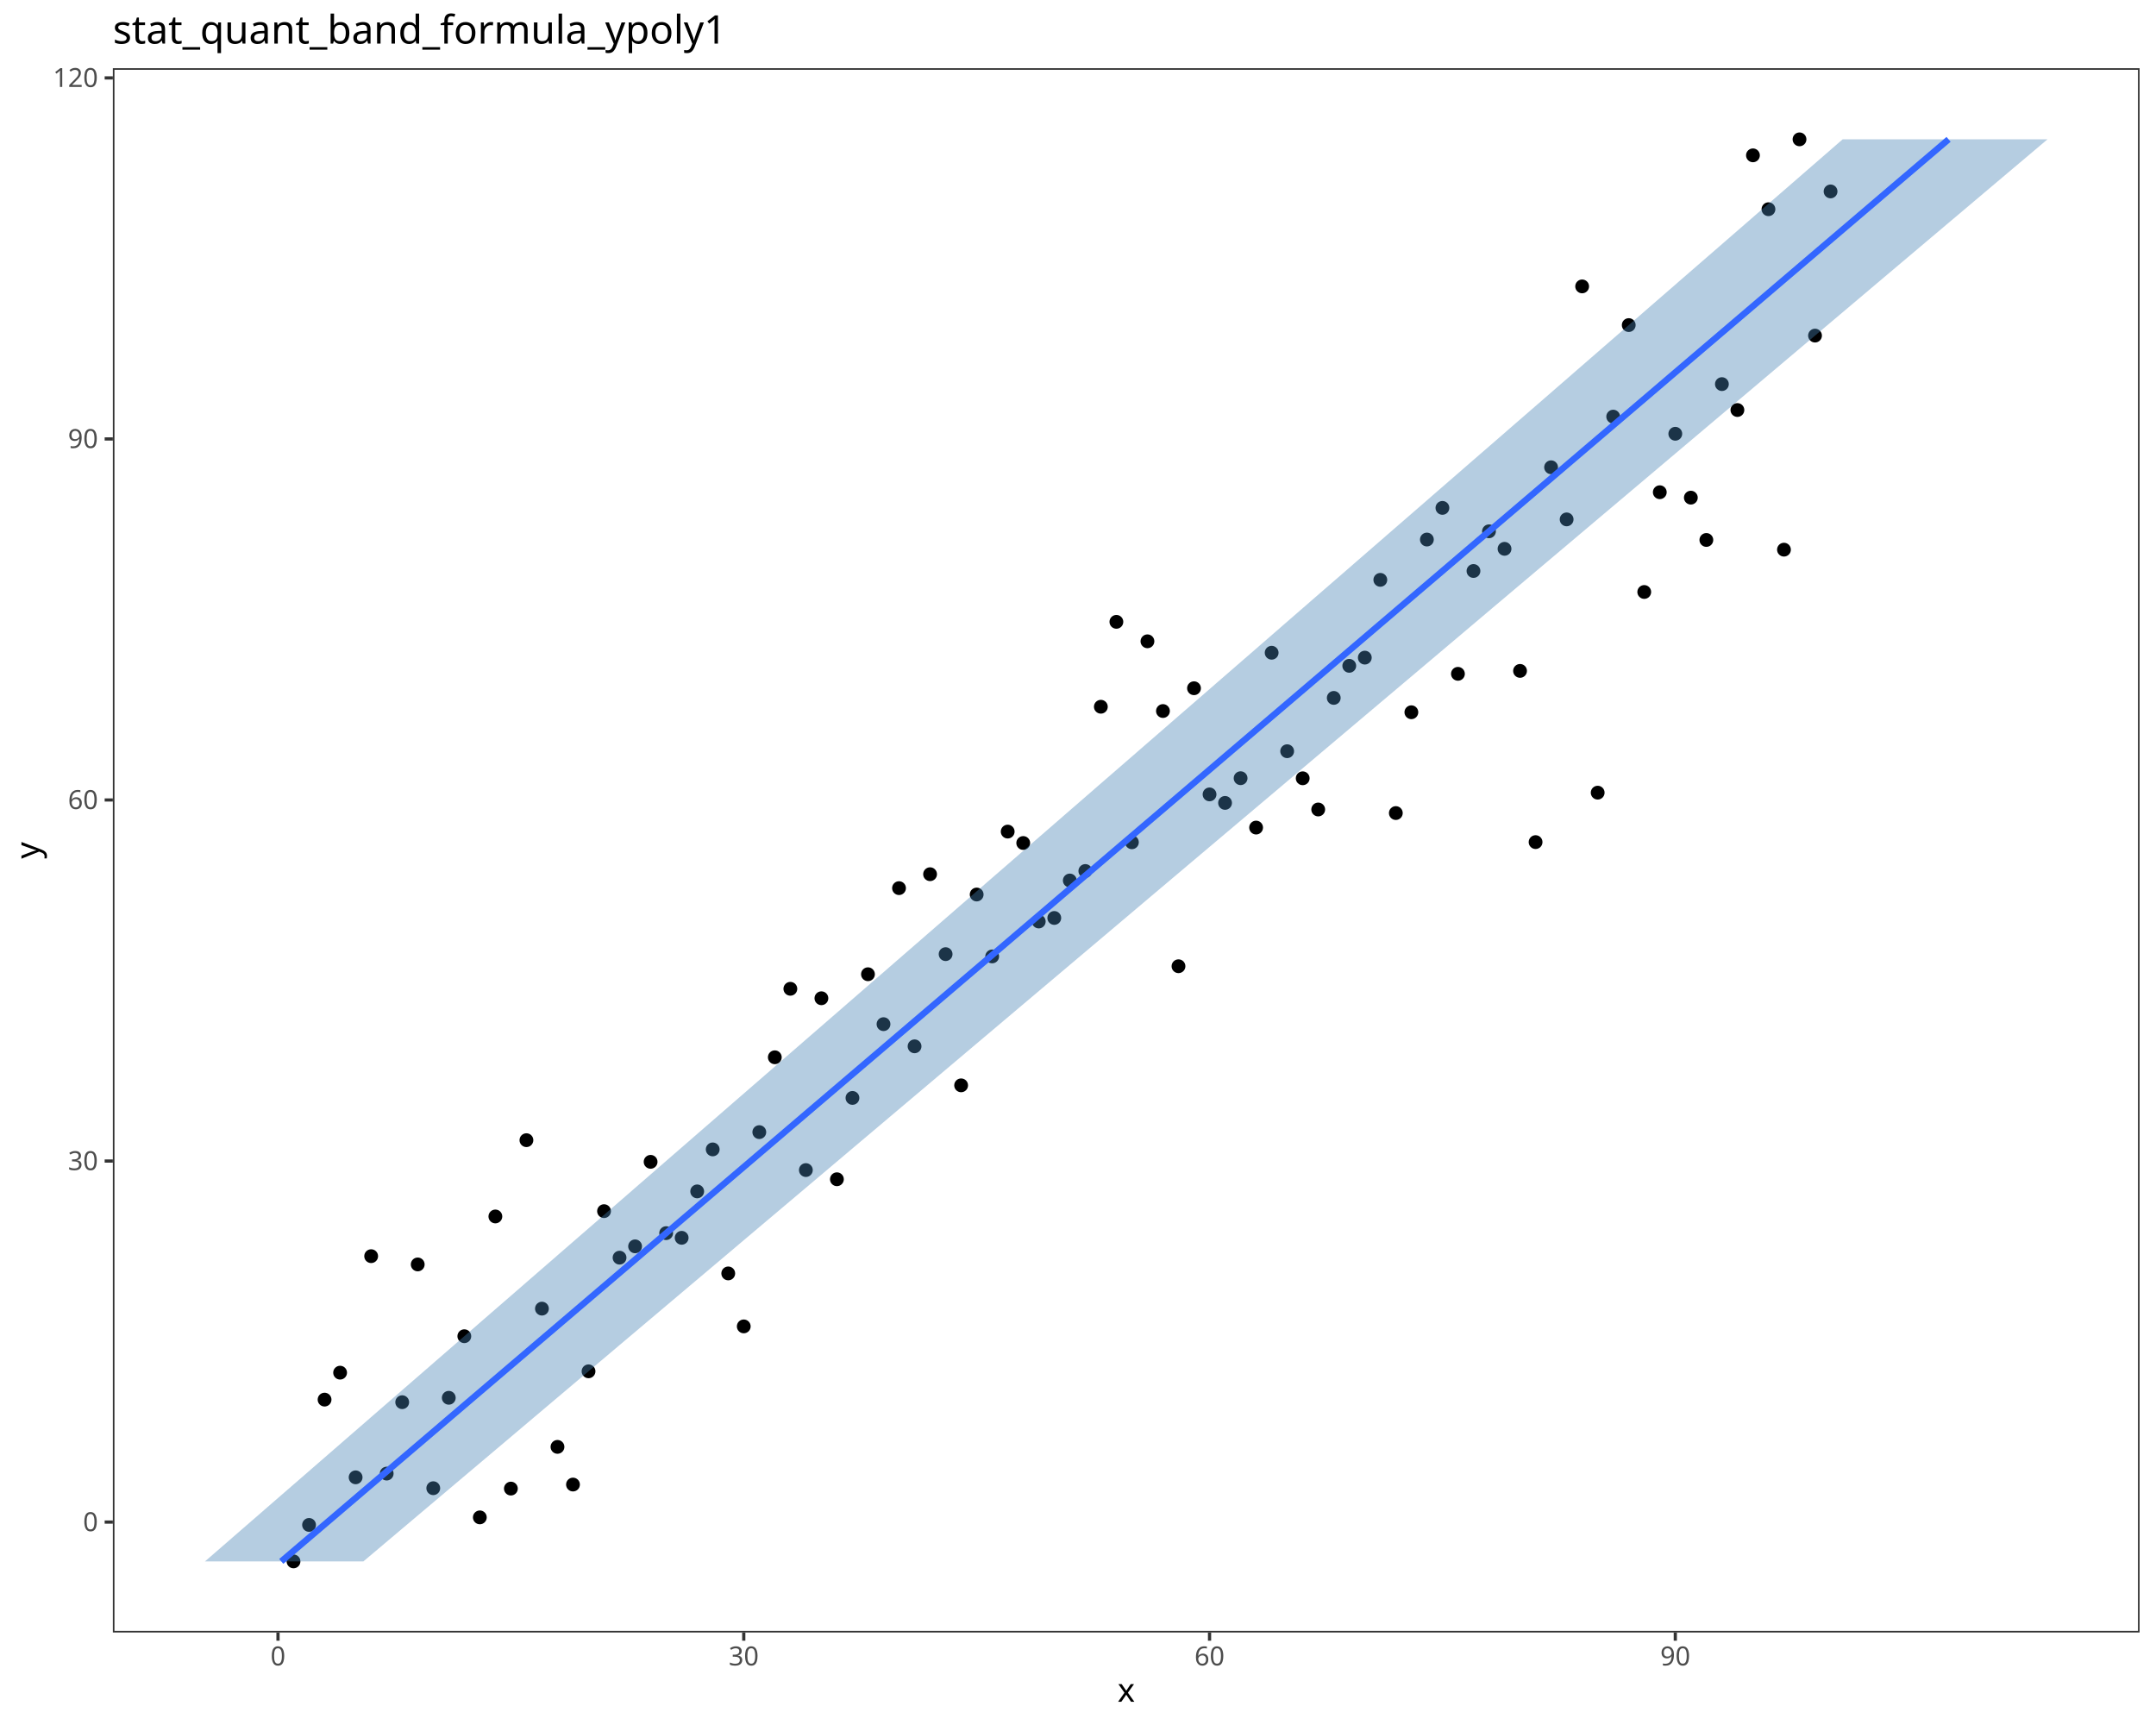
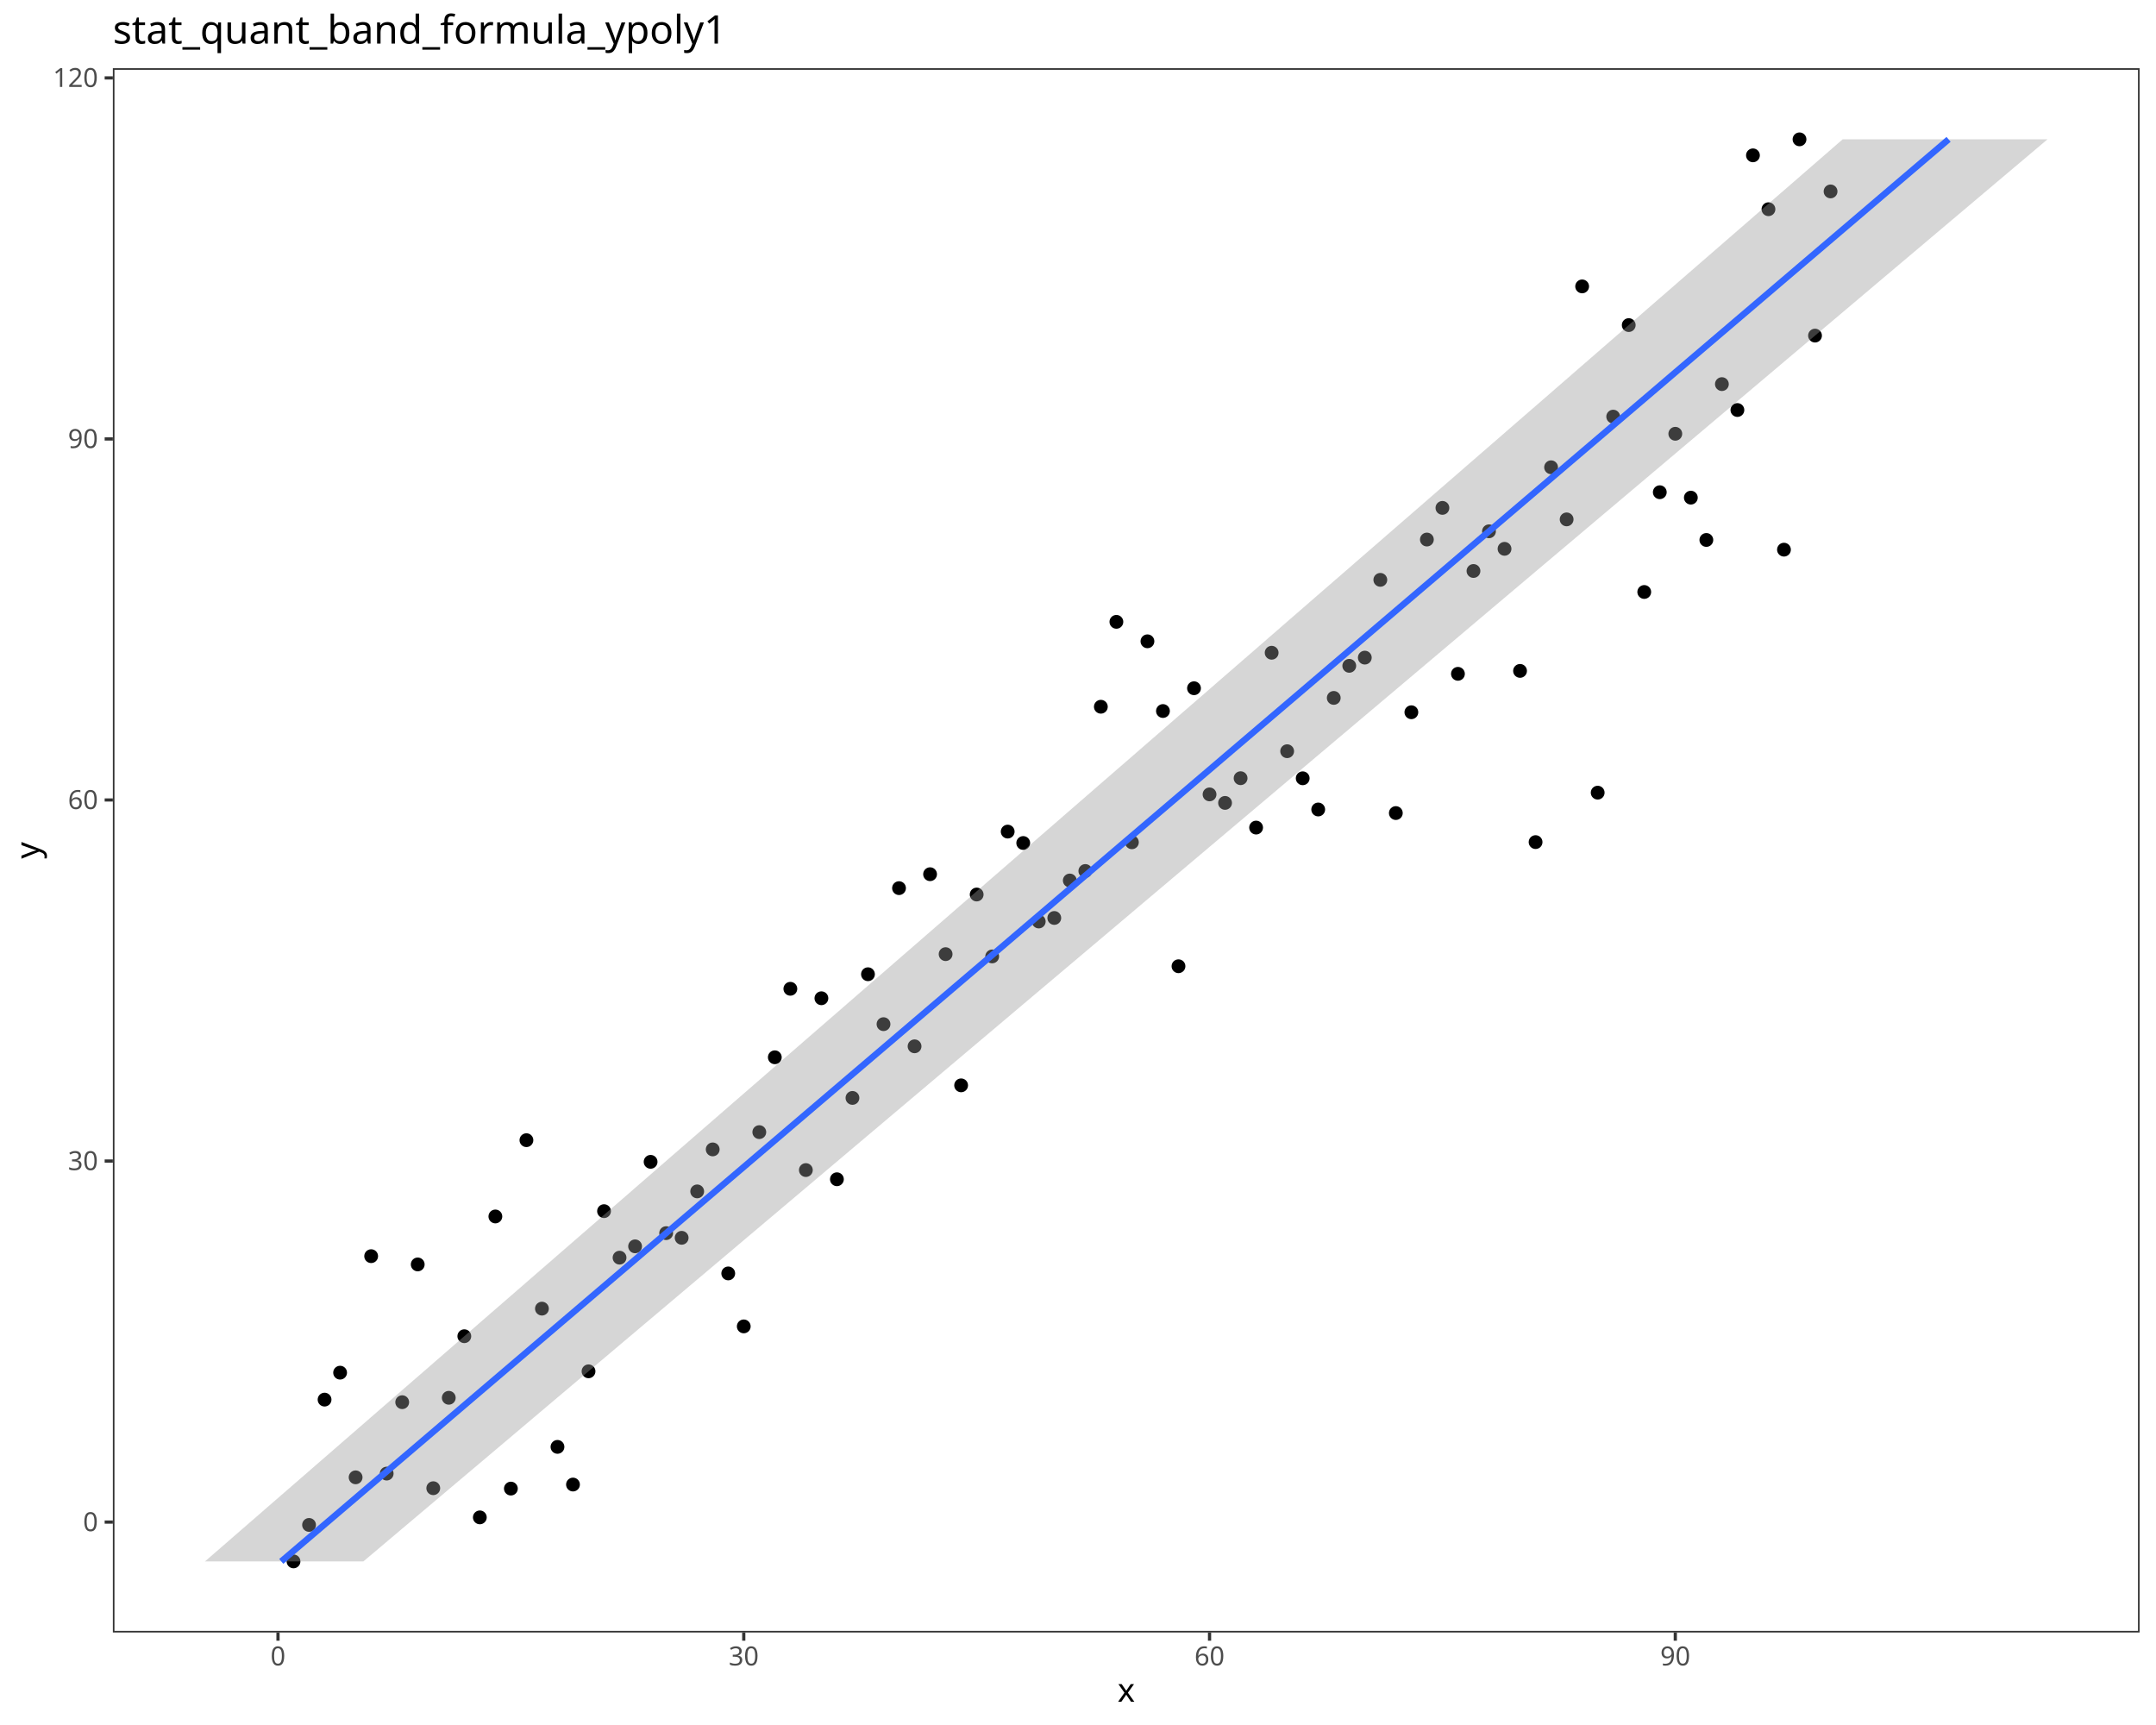
<svg xmlns="http://www.w3.org/2000/svg" class="svglite" data-engine-version="2.0" width="720.00pt" height="576.00pt" viewBox="0 0 720.00 576.00">
  <defs>
    <style type="text/css">
    .svglite line, .svglite polyline, .svglite polygon, .svglite path, .svglite rect, .svglite circle {
      fill: none;
      stroke: #000000;
      stroke-linecap: round;
      stroke-linejoin: round;
      stroke-miterlimit: 10.00;
    }
  </style>
  </defs>
  <rect width="100%" height="100%" style="stroke: none; fill: #FFFFFF;" />
  <defs>
    <clipPath id="cpMC4wMHw3MjAuMDB8MC4wMHw1NzYuMDA=">
      <rect x="0.00" y="0.00" width="720.00" height="576.00" />
    </clipPath>
  </defs>
  <g clip-path="url(#cpMC4wMHw3MjAuMDB8MC4wMHw1NzYuMDA=)">
    <rect x="0.00" y="0.00" width="720.00" height="576.00" style="stroke-width: 1.07; stroke: #FFFFFF; fill: #FFFFFF;" />
  </g>
  <defs>
    <clipPath id="cpMzcuNjl8NzE0LjUyfDIyLjc4fDU0NS4xMQ==">
      <rect x="37.69" y="22.78" width="676.83" height="522.33" />
    </clipPath>
  </defs>
  <g clip-path="url(#cpMzcuNjl8NzE0LjUyfDIyLjc4fDU0NS4xMQ==)">
    <rect x="37.69" y="22.78" width="676.83" height="522.33" style="stroke-width: 1.07; stroke: none; fill: #FFFFFF;" />
    <circle cx="98.02" cy="521.37" r="1.95" style="stroke-width: 0.71; fill: #000000;" />
    <circle cx="103.21" cy="509.19" r="1.95" style="stroke-width: 0.71; fill: #000000;" />
    <circle cx="108.39" cy="467.35" r="1.95" style="stroke-width: 0.71; fill: #000000;" />
    <circle cx="113.58" cy="458.35" r="1.95" style="stroke-width: 0.71; fill: #000000;" />
    <circle cx="118.76" cy="493.30" r="1.95" style="stroke-width: 0.71; fill: #000000;" />
    <circle cx="123.95" cy="419.45" r="1.95" style="stroke-width: 0.71; fill: #000000;" />
    <circle cx="129.13" cy="492.05" r="1.95" style="stroke-width: 0.71; fill: #000000;" />
    <circle cx="134.32" cy="468.21" r="1.95" style="stroke-width: 0.71; fill: #000000;" />
    <circle cx="139.50" cy="422.21" r="1.95" style="stroke-width: 0.71; fill: #000000;" />
    <circle cx="144.69" cy="496.93" r="1.95" style="stroke-width: 0.71; fill: #000000;" />
    <circle cx="149.87" cy="466.74" r="1.95" style="stroke-width: 0.71; fill: #000000;" />
    <circle cx="155.06" cy="446.18" r="1.95" style="stroke-width: 0.71; fill: #000000;" />
    <circle cx="160.24" cy="506.67" r="1.95" style="stroke-width: 0.71; fill: #000000;" />
    <circle cx="165.43" cy="406.19" r="1.95" style="stroke-width: 0.71; fill: #000000;" />
    <circle cx="170.61" cy="497.06" r="1.95" style="stroke-width: 0.71; fill: #000000;" />
    <circle cx="175.80" cy="380.72" r="1.95" style="stroke-width: 0.71; fill: #000000;" />
    <circle cx="180.98" cy="436.97" r="1.95" style="stroke-width: 0.71; fill: #000000;" />
    <circle cx="186.17" cy="483.13" r="1.95" style="stroke-width: 0.71; fill: #000000;" />
    <circle cx="191.35" cy="495.71" r="1.95" style="stroke-width: 0.71; fill: #000000;" />
    <circle cx="196.54" cy="457.90" r="1.95" style="stroke-width: 0.71; fill: #000000;" />
    <circle cx="201.72" cy="404.42" r="1.95" style="stroke-width: 0.71; fill: #000000;" />
    <circle cx="206.90" cy="419.95" r="1.95" style="stroke-width: 0.71; fill: #000000;" />
    <circle cx="212.09" cy="416.17" r="1.95" style="stroke-width: 0.71; fill: #000000;" />
    <circle cx="217.27" cy="387.95" r="1.95" style="stroke-width: 0.71; fill: #000000;" />
    <circle cx="222.46" cy="411.76" r="1.95" style="stroke-width: 0.71; fill: #000000;" />
    <circle cx="227.64" cy="413.32" r="1.95" style="stroke-width: 0.71; fill: #000000;" />
    <circle cx="232.83" cy="397.82" r="1.95" style="stroke-width: 0.71; fill: #000000;" />
    <circle cx="238.01" cy="383.80" r="1.95" style="stroke-width: 0.71; fill: #000000;" />
    <circle cx="243.20" cy="425.21" r="1.95" style="stroke-width: 0.71; fill: #000000;" />
    <circle cx="248.38" cy="442.90" r="1.95" style="stroke-width: 0.71; fill: #000000;" />
    <circle cx="253.57" cy="378.03" r="1.95" style="stroke-width: 0.71; fill: #000000;" />
    <circle cx="258.75" cy="353.04" r="1.95" style="stroke-width: 0.71; fill: #000000;" />
    <circle cx="263.94" cy="330.17" r="1.95" style="stroke-width: 0.71; fill: #000000;" />
    <circle cx="269.12" cy="390.70" r="1.95" style="stroke-width: 0.71; fill: #000000;" />
    <circle cx="274.31" cy="333.33" r="1.95" style="stroke-width: 0.71; fill: #000000;" />
    <circle cx="279.49" cy="393.77" r="1.95" style="stroke-width: 0.71; fill: #000000;" />
    <circle cx="284.68" cy="366.61" r="1.95" style="stroke-width: 0.71; fill: #000000;" />
    <circle cx="289.86" cy="325.31" r="1.95" style="stroke-width: 0.71; fill: #000000;" />
    <circle cx="295.05" cy="341.98" r="1.95" style="stroke-width: 0.71; fill: #000000;" />
    <circle cx="300.23" cy="296.56" r="1.95" style="stroke-width: 0.71; fill: #000000;" />
    <circle cx="305.42" cy="349.38" r="1.95" style="stroke-width: 0.71; fill: #000000;" />
    <circle cx="310.60" cy="291.91" r="1.95" style="stroke-width: 0.71; fill: #000000;" />
    <circle cx="315.79" cy="318.60" r="1.95" style="stroke-width: 0.71; fill: #000000;" />
    <circle cx="320.97" cy="362.41" r="1.95" style="stroke-width: 0.71; fill: #000000;" />
    <circle cx="326.16" cy="298.69" r="1.95" style="stroke-width: 0.71; fill: #000000;" />
    <circle cx="331.34" cy="319.36" r="1.95" style="stroke-width: 0.71; fill: #000000;" />
    <circle cx="336.52" cy="277.68" r="1.95" style="stroke-width: 0.71; fill: #000000;" />
    <circle cx="341.71" cy="281.49" r="1.95" style="stroke-width: 0.71; fill: #000000;" />
    <circle cx="346.89" cy="307.70" r="1.95" style="stroke-width: 0.71; fill: #000000;" />
    <circle cx="352.08" cy="306.52" r="1.95" style="stroke-width: 0.71; fill: #000000;" />
    <circle cx="357.26" cy="294.01" r="1.95" style="stroke-width: 0.71; fill: #000000;" />
    <circle cx="362.45" cy="290.84" r="1.95" style="stroke-width: 0.71; fill: #000000;" />
    <circle cx="367.63" cy="235.99" r="1.95" style="stroke-width: 0.71; fill: #000000;" />
    <circle cx="372.82" cy="207.64" r="1.95" style="stroke-width: 0.71; fill: #000000;" />
    <circle cx="378.00" cy="281.25" r="1.95" style="stroke-width: 0.71; fill: #000000;" />
    <circle cx="383.19" cy="214.14" r="1.95" style="stroke-width: 0.71; fill: #000000;" />
    <circle cx="388.37" cy="237.42" r="1.95" style="stroke-width: 0.71; fill: #000000;" />
    <circle cx="393.56" cy="322.64" r="1.95" style="stroke-width: 0.71; fill: #000000;" />
    <circle cx="398.74" cy="229.81" r="1.95" style="stroke-width: 0.71; fill: #000000;" />
    <circle cx="403.93" cy="265.26" r="1.95" style="stroke-width: 0.71; fill: #000000;" />
    <circle cx="409.11" cy="268.10" r="1.95" style="stroke-width: 0.71; fill: #000000;" />
    <circle cx="414.30" cy="259.85" r="1.95" style="stroke-width: 0.71; fill: #000000;" />
    <circle cx="419.48" cy="276.34" r="1.95" style="stroke-width: 0.71; fill: #000000;" />
    <circle cx="424.67" cy="217.96" r="1.95" style="stroke-width: 0.71; fill: #000000;" />
    <circle cx="429.85" cy="250.84" r="1.95" style="stroke-width: 0.71; fill: #000000;" />
    <circle cx="435.04" cy="259.88" r="1.95" style="stroke-width: 0.71; fill: #000000;" />
    <circle cx="440.22" cy="270.30" r="1.95" style="stroke-width: 0.71; fill: #000000;" />
    <circle cx="445.41" cy="233.04" r="1.95" style="stroke-width: 0.71; fill: #000000;" />
    <circle cx="450.59" cy="222.33" r="1.95" style="stroke-width: 0.71; fill: #000000;" />
    <circle cx="455.78" cy="219.59" r="1.95" style="stroke-width: 0.71; fill: #000000;" />
    <circle cx="460.96" cy="193.62" r="1.95" style="stroke-width: 0.71; fill: #000000;" />
    <circle cx="466.14" cy="271.49" r="1.95" style="stroke-width: 0.71; fill: #000000;" />
    <circle cx="471.33" cy="237.83" r="1.95" style="stroke-width: 0.71; fill: #000000;" />
    <circle cx="476.51" cy="180.16" r="1.95" style="stroke-width: 0.71; fill: #000000;" />
    <circle cx="481.70" cy="169.59" r="1.95" style="stroke-width: 0.71; fill: #000000;" />
    <circle cx="486.88" cy="225.00" r="1.95" style="stroke-width: 0.71; fill: #000000;" />
    <circle cx="492.07" cy="190.66" r="1.95" style="stroke-width: 0.71; fill: #000000;" />
    <circle cx="497.25" cy="177.41" r="1.95" style="stroke-width: 0.71; fill: #000000;" />
    <circle cx="502.44" cy="183.26" r="1.95" style="stroke-width: 0.71; fill: #000000;" />
    <circle cx="507.62" cy="224.02" r="1.95" style="stroke-width: 0.71; fill: #000000;" />
    <circle cx="512.81" cy="281.19" r="1.95" style="stroke-width: 0.71; fill: #000000;" />
    <circle cx="517.99" cy="156.03" r="1.95" style="stroke-width: 0.71; fill: #000000;" />
    <circle cx="523.18" cy="173.43" r="1.95" style="stroke-width: 0.71; fill: #000000;" />
    <circle cx="528.36" cy="95.63" r="1.95" style="stroke-width: 0.71; fill: #000000;" />
    <circle cx="533.55" cy="264.68" r="1.95" style="stroke-width: 0.71; fill: #000000;" />
    <circle cx="538.73" cy="139.12" r="1.95" style="stroke-width: 0.71; fill: #000000;" />
    <circle cx="543.92" cy="108.55" r="1.95" style="stroke-width: 0.71; fill: #000000;" />
    <circle cx="549.10" cy="197.67" r="1.95" style="stroke-width: 0.71; fill: #000000;" />
    <circle cx="554.29" cy="164.36" r="1.95" style="stroke-width: 0.71; fill: #000000;" />
    <circle cx="559.47" cy="144.84" r="1.95" style="stroke-width: 0.71; fill: #000000;" />
    <circle cx="564.66" cy="166.17" r="1.95" style="stroke-width: 0.71; fill: #000000;" />
    <circle cx="569.84" cy="180.30" r="1.95" style="stroke-width: 0.71; fill: #000000;" />
    <circle cx="575.03" cy="128.26" r="1.95" style="stroke-width: 0.71; fill: #000000;" />
    <circle cx="580.21" cy="136.91" r="1.95" style="stroke-width: 0.71; fill: #000000;" />
    <circle cx="585.40" cy="51.87" r="1.95" style="stroke-width: 0.71; fill: #000000;" />
    <circle cx="590.58" cy="69.86" r="1.95" style="stroke-width: 0.71; fill: #000000;" />
    <circle cx="595.76" cy="183.54" r="1.95" style="stroke-width: 0.71; fill: #000000;" />
    <circle cx="600.95" cy="46.53" r="1.95" style="stroke-width: 0.71; fill: #000000;" />
    <circle cx="606.13" cy="112.06" r="1.95" style="stroke-width: 0.71; fill: #000000;" />
    <circle cx="611.32" cy="63.92" r="1.95" style="stroke-width: 0.71; fill: #000000;" />
-     <polygon points="121.36,521.37 128.48,515.36 135.60,509.35 142.72,503.34 149.84,497.33 156.96,491.32 164.08,485.31 171.20,479.30 178.32,473.28 185.43,467.27 192.55,461.26 199.67,455.25 206.79,449.24 213.91,443.23 221.03,437.22 228.15,431.21 235.27,425.20 242.39,419.19 249.50,413.18 256.62,407.17 263.74,401.16 270.86,395.15 277.98,389.14 285.10,383.12 292.22,377.11 299.34,371.10 306.46,365.09 313.57,359.08 320.69,353.07 327.81,347.06 334.93,341.05 342.05,335.04 349.17,329.03 356.29,323.02 363.41,317.01 370.53,311.00 377.64,304.99 384.76,298.97 391.88,292.96 399.00,286.95 406.12,280.94 413.24,274.93 420.36,268.92 427.48,262.91 434.59,256.90 441.71,250.89 448.83,244.88 455.95,238.87 463.07,232.86 470.19,226.85 477.31,220.84 484.43,214.83 491.55,208.81 498.66,202.80 505.78,196.79 512.90,190.78 520.02,184.77 527.14,178.76 534.26,172.75 541.38,166.74 548.50,160.73 555.62,154.72 562.73,148.71 569.85,142.70 576.97,136.69 584.09,130.68 591.21,124.66 598.33,118.65 605.45,112.64 612.57,106.63 619.69,100.62 626.80,94.61 633.92,88.60 641.04,82.59 648.16,76.58 655.28,70.57 662.40,64.56 669.52,58.55 676.64,52.54 683.76,46.53 615.35,46.53 608.43,52.54 601.51,58.55 594.59,64.56 587.66,70.57 580.74,76.58 573.82,82.59 566.89,88.60 559.97,94.61 553.05,100.62 546.13,106.63 539.20,112.64 532.28,118.65 525.36,124.66 518.44,130.68 511.51,136.69 504.59,142.70 497.67,148.71 490.74,154.72 483.82,160.73 476.90,166.74 469.98,172.75 463.05,178.76 456.13,184.77 449.21,190.78 442.28,196.79 435.36,202.80 428.44,208.81 421.52,214.83 414.59,220.84 407.67,226.85 400.75,232.86 393.82,238.87 386.90,244.88 379.98,250.89 373.06,256.90 366.13,262.91 359.21,268.92 352.29,274.93 345.37,280.94 338.44,286.95 331.52,292.96 324.60,298.97 317.67,304.99 310.75,311.00 303.83,317.01 296.91,323.02 289.98,329.03 283.06,335.04 276.14,341.05 269.21,347.06 262.29,353.07 255.37,359.08 248.45,365.09 241.52,371.10 234.60,377.11 227.68,383.12 220.75,389.14 213.83,395.15 206.91,401.16 199.99,407.17 193.06,413.18 186.14,419.19 179.22,425.20 172.30,431.21 165.37,437.22 158.45,443.23 151.53,449.24 144.60,455.25 137.68,461.26 130.76,467.27 123.84,473.28 116.91,479.30 109.99,485.31 103.07,491.32 96.14,497.33 89.22,503.34 82.30,509.35 75.38,515.36 68.45,521.37 " style="stroke-width: 0.00; stroke: none; fill: #4682B4; fill-opacity: 0.40;" />
+     <polygon points="121.36,521.37 128.48,515.36 135.60,509.35 142.72,503.34 149.84,497.33 156.96,491.32 164.08,485.31 171.20,479.30 178.32,473.28 185.43,467.27 192.55,461.26 199.67,455.25 206.79,449.24 213.91,443.23 221.03,437.22 228.15,431.21 235.27,425.20 242.39,419.19 249.50,413.18 256.62,407.17 263.74,401.16 270.86,395.15 277.98,389.14 285.10,383.12 292.22,377.11 299.34,371.10 306.46,365.09 313.57,359.08 320.69,353.07 327.81,347.06 334.93,341.05 342.05,335.04 349.17,329.03 356.29,323.02 363.41,317.01 370.53,311.00 377.64,304.99 384.76,298.97 391.88,292.96 399.00,286.95 406.12,280.94 413.24,274.93 420.36,268.92 427.48,262.91 434.59,256.90 441.71,250.89 448.83,244.88 455.95,238.87 463.07,232.86 470.19,226.85 477.31,220.84 484.43,214.83 491.55,208.81 498.66,202.80 505.78,196.79 512.90,190.78 520.02,184.77 527.14,178.76 534.26,172.75 541.38,166.74 548.50,160.73 555.62,154.72 562.73,148.71 569.85,142.70 576.97,136.69 584.09,130.68 591.21,124.66 598.33,118.65 605.45,112.64 612.57,106.63 619.69,100.62 626.80,94.61 633.92,88.60 641.04,82.59 648.16,76.58 655.28,70.57 662.40,64.56 669.52,58.55 676.64,52.54 683.76,46.53 615.35,46.53 608.43,52.54 601.51,58.55 594.59,64.56 587.66,70.57 580.74,76.58 573.82,82.59 566.89,88.60 559.97,94.61 553.05,100.62 546.13,106.63 539.20,112.64 532.28,118.65 525.36,124.66 518.44,130.68 511.51,136.69 504.59,142.70 497.67,148.71 490.74,154.72 483.82,160.73 476.90,166.74 469.98,172.75 463.05,178.76 456.13,184.77 449.21,190.78 442.28,196.79 435.36,202.80 428.44,208.81 421.52,214.83 414.59,220.84 407.67,226.85 400.75,232.86 393.82,238.87 386.90,244.88 379.98,250.89 373.06,256.90 366.13,262.91 359.21,268.92 352.29,274.93 345.37,280.94 338.44,286.95 331.52,292.96 324.60,298.97 317.67,304.99 310.75,311.00 303.83,317.01 296.91,323.02 289.98,329.03 283.06,335.04 276.14,341.05 269.21,347.06 262.29,353.07 255.37,359.08 248.45,365.09 241.52,371.10 234.60,377.11 227.68,383.12 220.75,389.14 213.83,395.15 206.91,401.16 199.99,407.17 193.06,413.18 186.14,419.19 179.22,425.20 172.30,431.21 165.37,437.22 158.45,443.23 151.53,449.24 144.60,455.25 137.68,461.26 130.76,467.27 123.84,473.28 116.91,479.30 109.99,485.31 103.07,491.32 96.14,497.33 89.22,503.34 82.30,509.35 75.38,515.36 68.45,521.37 " style="stroke-width: 0.00; stroke: none; fill: #999999; fill-opacity: 0.40;" />
    <polyline points="121.36,521.37 128.48,515.36 135.60,509.35 142.72,503.34 149.84,497.33 156.96,491.32 164.08,485.31 171.20,479.30 178.32,473.28 185.43,467.27 192.55,461.26 199.67,455.25 206.79,449.24 213.91,443.23 221.03,437.22 228.15,431.21 235.27,425.20 242.39,419.19 249.50,413.18 256.62,407.17 263.74,401.16 270.86,395.15 277.98,389.14 285.10,383.12 292.22,377.11 299.34,371.10 306.46,365.09 313.57,359.08 320.69,353.07 327.81,347.06 334.93,341.05 342.05,335.04 349.17,329.03 356.29,323.02 363.41,317.01 370.53,311.00 377.64,304.99 384.76,298.97 391.88,292.96 399.00,286.95 406.12,280.94 413.24,274.93 420.36,268.92 427.48,262.91 434.59,256.90 441.71,250.89 448.83,244.88 455.95,238.87 463.07,232.86 470.19,226.85 477.31,220.84 484.43,214.83 491.55,208.81 498.66,202.80 505.78,196.79 512.90,190.78 520.02,184.77 527.14,178.76 534.26,172.75 541.38,166.74 548.50,160.73 555.62,154.72 562.73,148.71 569.85,142.70 576.97,136.69 584.09,130.68 591.21,124.66 598.33,118.65 605.45,112.64 612.57,106.63 619.69,100.62 626.80,94.61 633.92,88.60 641.04,82.59 648.16,76.58 655.28,70.57 662.40,64.56 669.52,58.55 676.64,52.54 683.76,46.53 " style="stroke-width: 2.13; stroke: none;" />
    <polyline points="615.35,46.53 608.43,52.54 601.51,58.55 594.59,64.56 587.66,70.57 580.74,76.58 573.82,82.59 566.89,88.60 559.97,94.61 553.05,100.62 546.13,106.63 539.20,112.64 532.28,118.65 525.36,124.66 518.44,130.68 511.51,136.69 504.59,142.70 497.67,148.71 490.74,154.72 483.82,160.73 476.90,166.74 469.98,172.75 463.05,178.76 456.13,184.77 449.21,190.78 442.28,196.79 435.36,202.80 428.44,208.81 421.52,214.83 414.59,220.84 407.67,226.85 400.75,232.86 393.82,238.87 386.90,244.88 379.98,250.89 373.06,256.90 366.13,262.91 359.21,268.92 352.29,274.93 345.37,280.94 338.44,286.95 331.52,292.96 324.60,298.97 317.67,304.99 310.75,311.00 303.83,317.01 296.91,323.02 289.98,329.03 283.06,335.04 276.14,341.05 269.21,347.06 262.29,353.07 255.37,359.08 248.45,365.09 241.52,371.10 234.60,377.11 227.68,383.12 220.75,389.14 213.83,395.15 206.91,401.16 199.99,407.17 193.06,413.18 186.14,419.19 179.22,425.20 172.30,431.21 165.37,437.22 158.45,443.23 151.53,449.24 144.60,455.25 137.68,461.26 130.76,467.27 123.84,473.28 116.91,479.30 109.99,485.31 103.07,491.32 96.14,497.33 89.22,503.34 82.30,509.35 75.38,515.36 68.45,521.37 " style="stroke-width: 2.13; stroke: none;" />
    <polyline points="93.93,521.37 100.98,515.36 108.03,509.35 115.08,503.34 122.12,497.33 129.17,491.32 136.22,485.31 143.27,479.30 150.32,473.28 157.36,467.27 164.41,461.26 171.46,455.25 178.51,449.24 185.56,443.23 192.61,437.22 199.65,431.21 206.70,425.20 213.75,419.19 220.80,413.18 227.85,407.17 234.89,401.16 241.94,395.15 248.99,389.14 256.04,383.12 263.09,377.11 270.13,371.10 277.18,365.09 284.23,359.08 291.28,353.07 298.33,347.06 305.37,341.05 312.42,335.04 319.47,329.03 326.52,323.02 333.57,317.01 340.61,311.00 347.66,304.99 354.71,298.97 361.76,292.96 368.81,286.95 375.85,280.94 382.90,274.93 389.95,268.92 397.00,262.91 404.05,256.90 411.09,250.89 418.14,244.88 425.19,238.87 432.24,232.86 439.29,226.85 446.34,220.84 453.38,214.83 460.43,208.81 467.48,202.80 474.53,196.79 481.58,190.78 488.62,184.77 495.67,178.76 502.72,172.75 509.77,166.74 516.82,160.73 523.86,154.72 530.91,148.71 537.96,142.70 545.01,136.69 552.06,130.68 559.10,124.66 566.15,118.65 573.20,112.64 580.25,106.63 587.30,100.62 594.34,94.61 601.39,88.60 608.44,82.59 615.49,76.58 622.54,70.57 629.58,64.56 636.63,58.55 643.68,52.54 650.73,46.53 " style="stroke-width: 2.13; stroke: #3366FF; stroke-linecap: butt;" />
    <rect x="37.69" y="22.78" width="676.83" height="522.33" style="stroke-width: 1.07; stroke: #333333;" />
  </g>
  <g clip-path="url(#cpMC4wMHw3MjAuMDB8MC4wMHw1NzYuMDA=)">
    <text x="32.76" y="511.27" text-anchor="end" style="font-size: 8.80px; fill: #4D4D4D; font-family: sans;" textLength="4.89px" lengthAdjust="spacingAndGlyphs">0</text>
    <text x="32.76" y="390.71" text-anchor="end" style="font-size: 8.80px; fill: #4D4D4D; font-family: sans;" textLength="9.79px" lengthAdjust="spacingAndGlyphs">30</text>
    <text x="32.76" y="270.15" text-anchor="end" style="font-size: 8.80px; fill: #4D4D4D; font-family: sans;" textLength="9.79px" lengthAdjust="spacingAndGlyphs">60</text>
    <text x="32.76" y="149.59" text-anchor="end" style="font-size: 8.80px; fill: #4D4D4D; font-family: sans;" textLength="9.79px" lengthAdjust="spacingAndGlyphs">90</text>
    <text x="32.76" y="29.04" text-anchor="end" style="font-size: 8.80px; fill: #4D4D4D; font-family: sans;" textLength="14.68px" lengthAdjust="spacingAndGlyphs">120</text>
    <polyline points="34.95,508.24 37.69,508.24 " style="stroke-width: 1.07; stroke: #333333; stroke-linecap: butt;" />
    <polyline points="34.95,387.68 37.69,387.68 " style="stroke-width: 1.07; stroke: #333333; stroke-linecap: butt;" />
    <polyline points="34.95,267.12 37.69,267.12 " style="stroke-width: 1.07; stroke: #333333; stroke-linecap: butt;" />
    <polyline points="34.95,146.57 37.69,146.57 " style="stroke-width: 1.07; stroke: #333333; stroke-linecap: butt;" />
    <polyline points="34.95,26.01 37.69,26.01 " style="stroke-width: 1.07; stroke: #333333; stroke-linecap: butt;" />
    <polyline points="92.84,547.85 92.84,545.11 " style="stroke-width: 1.07; stroke: #333333; stroke-linecap: butt;" />
    <polyline points="248.38,547.85 248.38,545.11 " style="stroke-width: 1.07; stroke: #333333; stroke-linecap: butt;" />
    <polyline points="403.93,547.85 403.93,545.11 " style="stroke-width: 1.07; stroke: #333333; stroke-linecap: butt;" />
    <polyline points="559.47,547.85 559.47,545.11 " style="stroke-width: 1.07; stroke: #333333; stroke-linecap: butt;" />
    <text x="92.84" y="556.10" text-anchor="middle" style="font-size: 8.80px; fill: #4D4D4D; font-family: sans;" textLength="4.89px" lengthAdjust="spacingAndGlyphs">0</text>
    <text x="248.38" y="556.10" text-anchor="middle" style="font-size: 8.80px; fill: #4D4D4D; font-family: sans;" textLength="9.79px" lengthAdjust="spacingAndGlyphs">30</text>
    <text x="403.93" y="556.10" text-anchor="middle" style="font-size: 8.80px; fill: #4D4D4D; font-family: sans;" textLength="9.79px" lengthAdjust="spacingAndGlyphs">60</text>
    <text x="559.47" y="556.10" text-anchor="middle" style="font-size: 8.80px; fill: #4D4D4D; font-family: sans;" textLength="9.79px" lengthAdjust="spacingAndGlyphs">90</text>
    <text x="376.10" y="568.24" text-anchor="middle" style="font-size: 11.00px; font-family: sans;" textLength="5.50px" lengthAdjust="spacingAndGlyphs">x</text>
    <text transform="translate(13.05,283.95) rotate(-90)" text-anchor="middle" style="font-size: 11.00px; font-family: sans;" textLength="5.50px" lengthAdjust="spacingAndGlyphs">y</text>
    <text x="37.69" y="14.56" style="font-size: 13.20px; font-family: sans;" textLength="195.24px" lengthAdjust="spacingAndGlyphs">stat_quant_band_formula_ypoly1</text>
  </g>
</svg>
